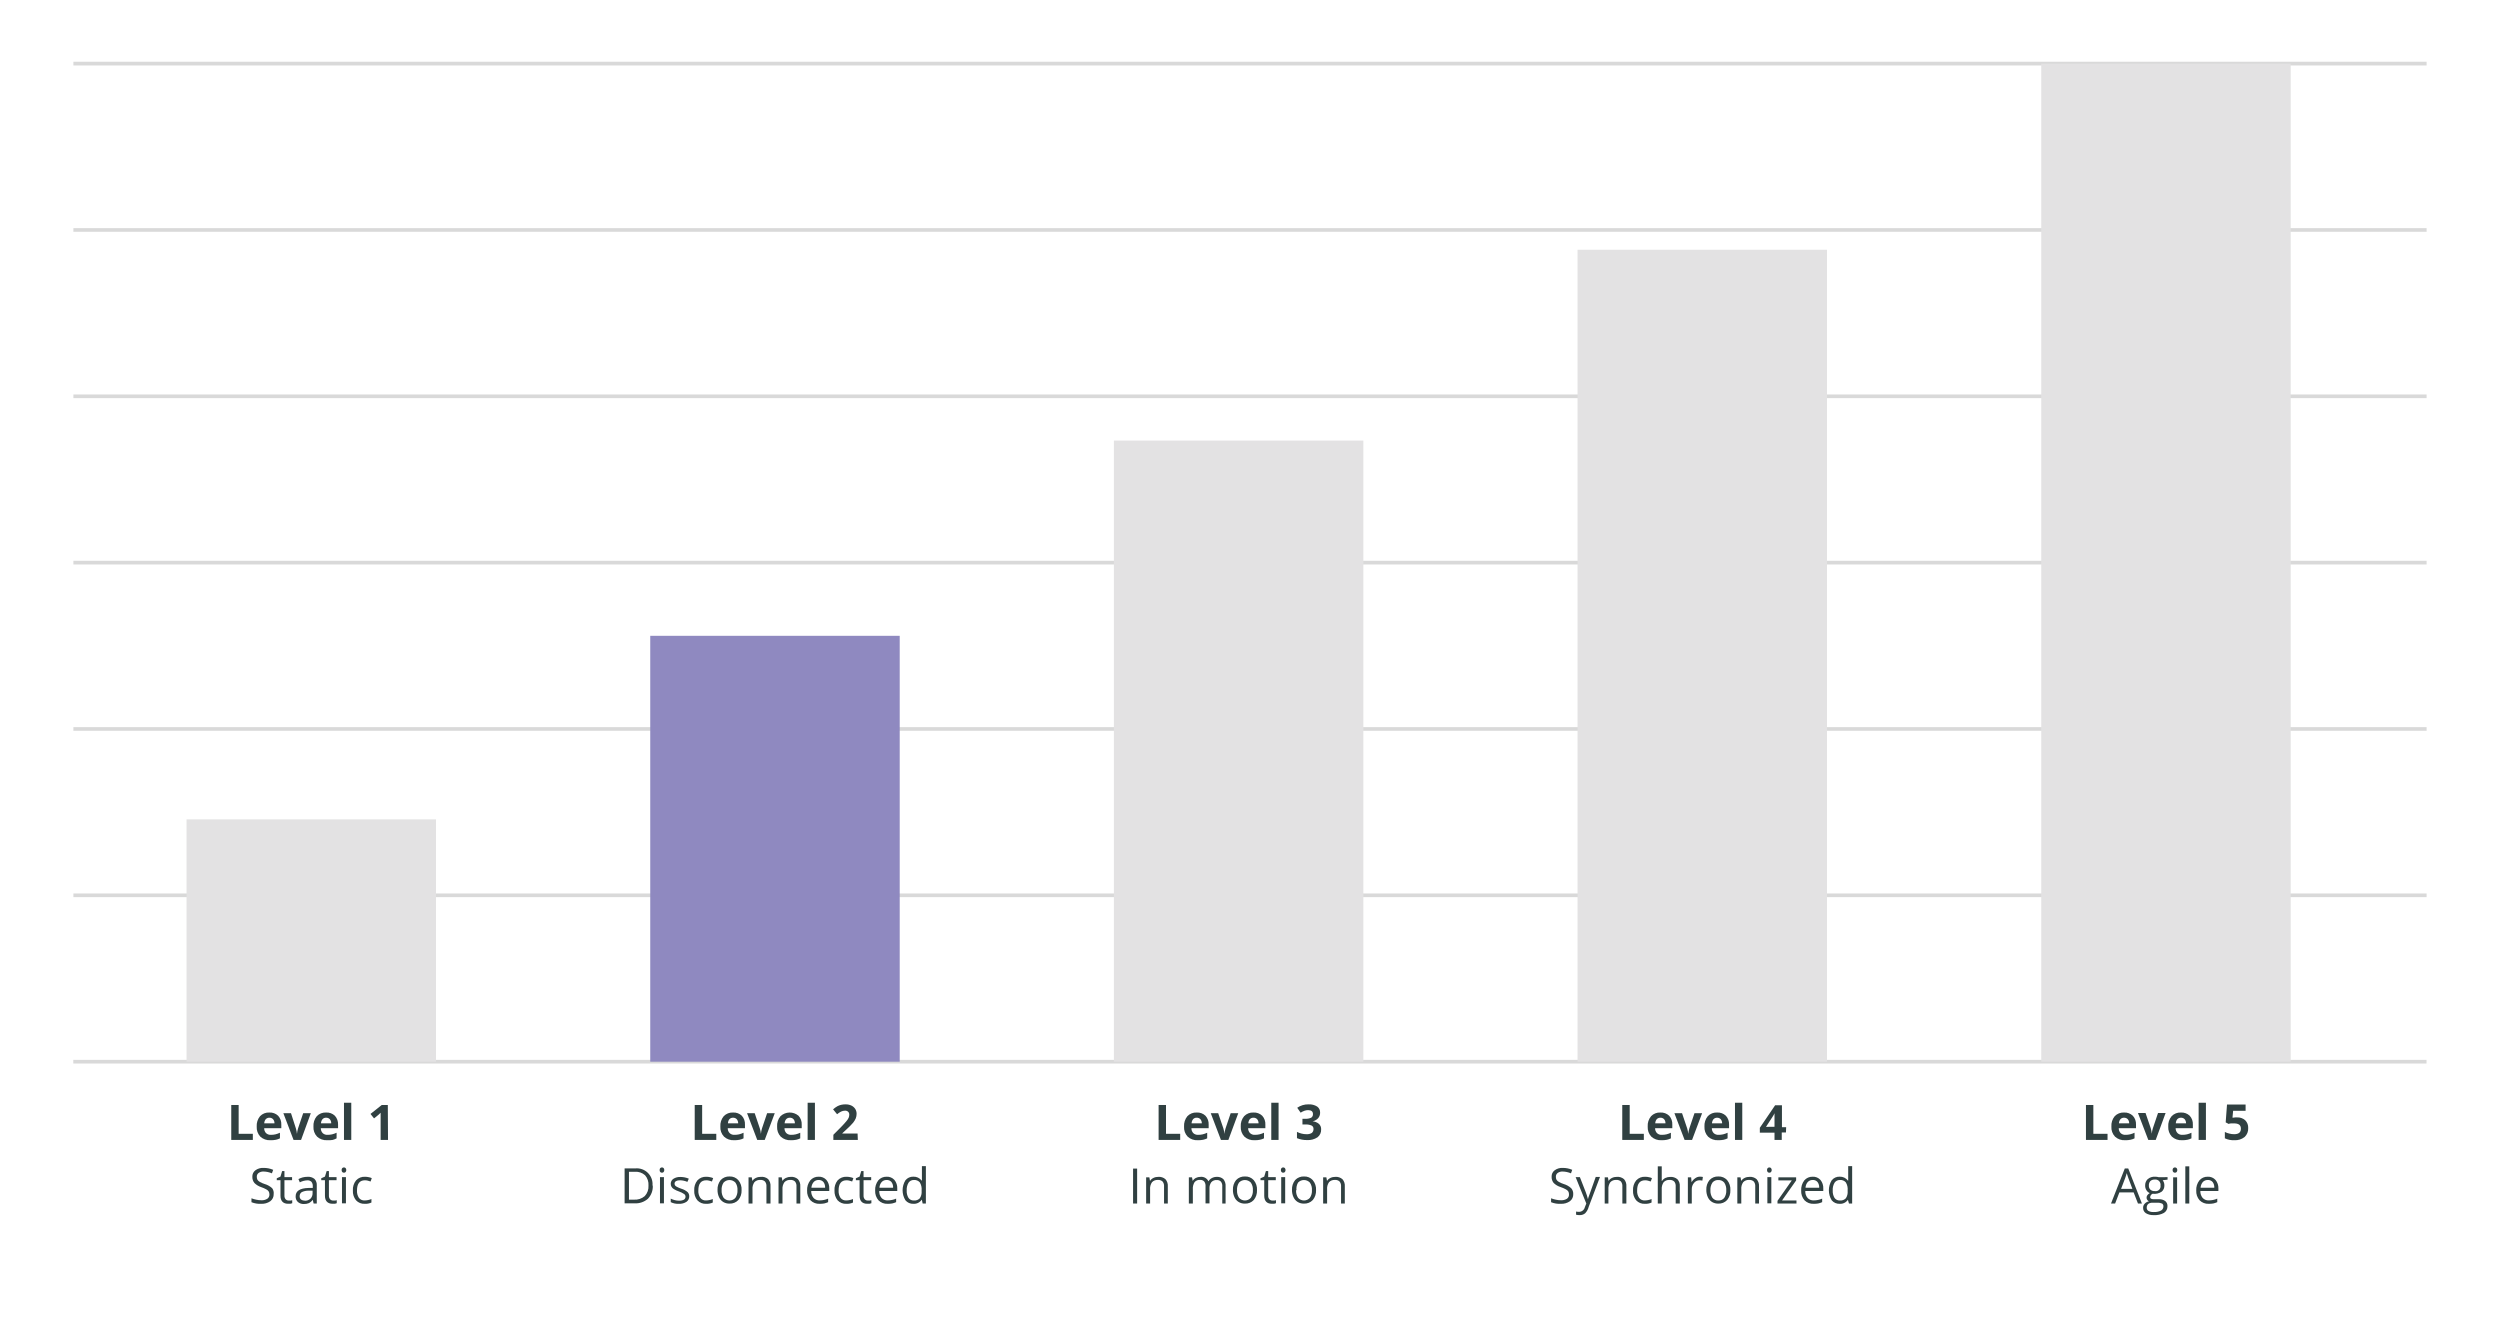
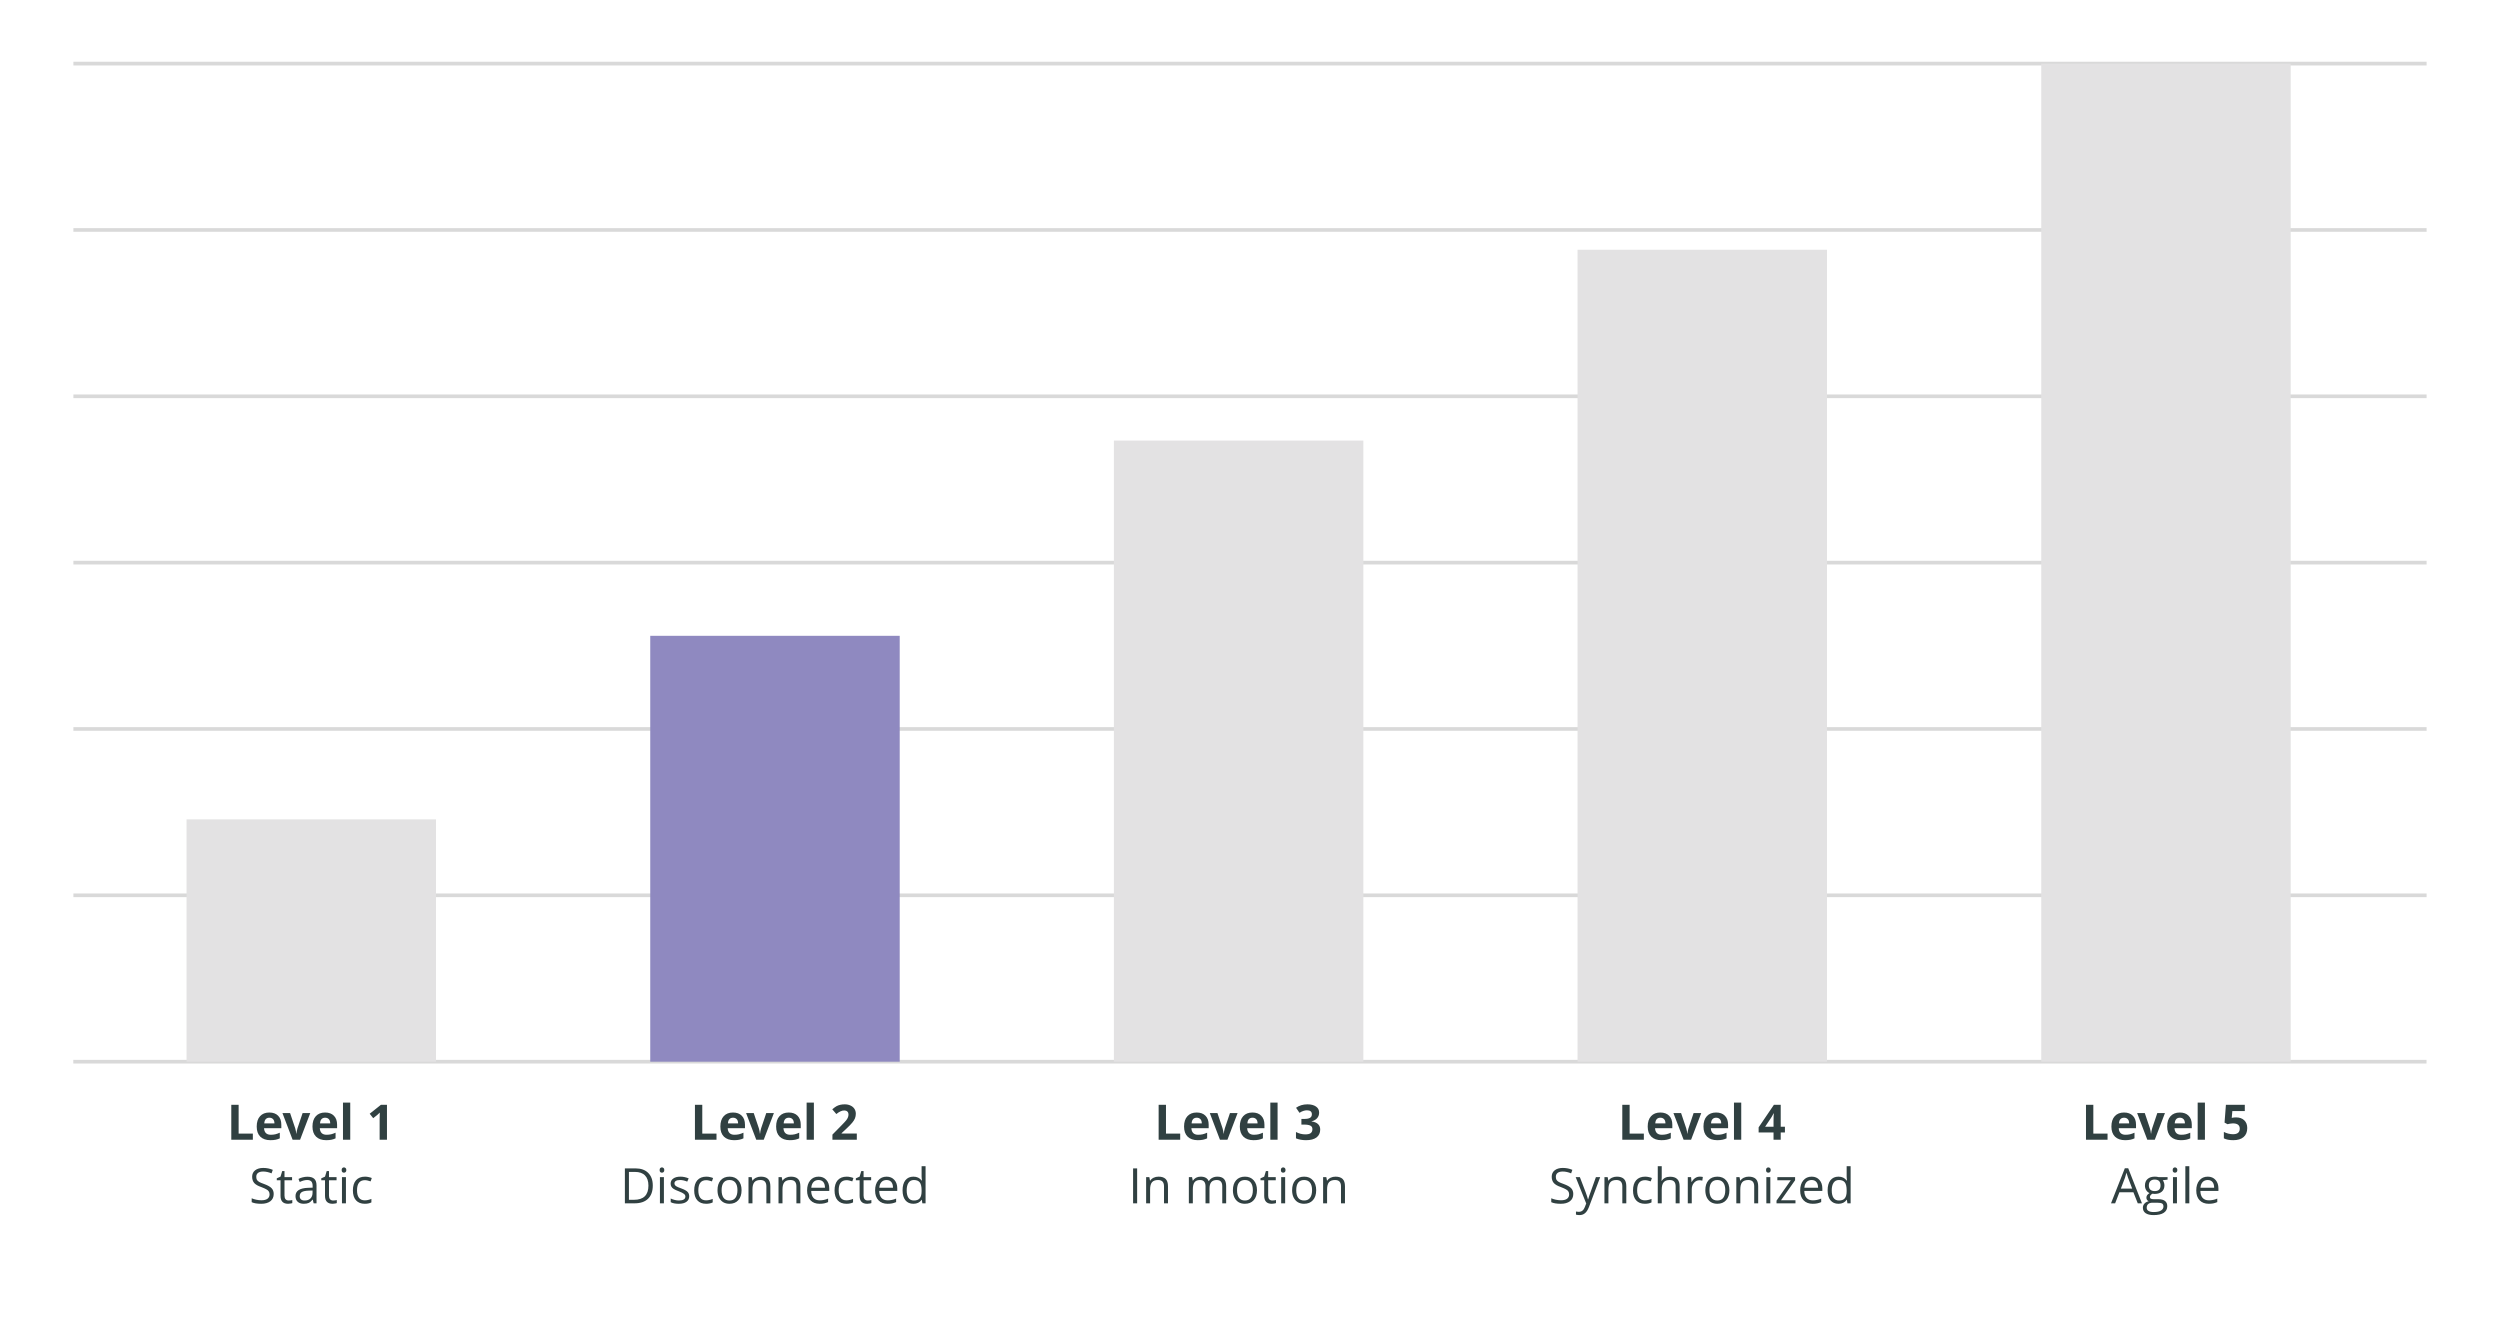
- <svg xmlns="http://www.w3.org/2000/svg" viewBox="0 0 511 271">
+ <svg xmlns="http://www.w3.org/2000/svg" id="Layer_1" data-name="Layer 1" viewBox="0 0 511 271">
  <path d="M15,13H496M15,47H496M15,81H496M15,115H496M15,149H496M15,183H496" style="fill: none;stroke: #d9d9d9;stroke-linejoin: round;stroke-width: 0.75px" />
  <line x1="14.98" y1="217.01" x2="495.98" y2="217.01" style="fill: none;stroke: #d9d9d9;stroke-linejoin: round;stroke-width: 0.75px" />
  <rect x="38.13" y="167.48" width="50.99" height="49.53" style="fill: #e3e2e3" />
  <rect x="132.91" y="129.96" width="50.99" height="87.05" style="fill: #8f89c0" />
  <rect x="227.68" y="90.05" width="50.99" height="126.96" style="fill: #e3e2e3" />
  <rect x="322.45" y="51.05" width="50.99" height="165.95" style="fill: #e3e2e3" />
  <rect x="417.23" y="13.01" width="50.99" height="204" style="fill: #e3e2e3" />
-   <g>
-     <path d="M47.27,233v-7.14h1.51v5.89h2.9V233Z" style="fill: #304041" />
-     <path d="M55.27,233.06a2.8,2.8,0,0,1-2.06-.73,2.76,2.76,0,0,1-.74-2.06,3.07,3.07,0,0,1,.68-2.12,2.45,2.45,0,0,1,1.9-.75,2.4,2.4,0,0,1,1.8.66,2.5,2.5,0,0,1,.65,1.82v.72H54a1.39,1.39,0,0,0,.37,1,1.34,1.34,0,0,0,1,.36,4,4,0,0,0,.93-.1,4.65,4.65,0,0,0,.92-.33v1.15a3.41,3.41,0,0,1-.83.29A4.88,4.88,0,0,1,55.27,233.06Zm-.21-4.6a1,1,0,0,0-.74.3,1.4,1.4,0,0,0-.31.85H56.1a1.18,1.18,0,0,0-.29-.85A1,1,0,0,0,55.06,228.46Z" style="fill: #304041" />
-     <path d="M60,233l-2.08-5.46h1.56l1,3.11a5.52,5.52,0,0,1,.22,1.12h0a5.21,5.21,0,0,1,.22-1.12l1.05-3.11h1.56L61.54,233Z" style="fill: #304041" />
-     <path d="M66.87,233.06a2.79,2.79,0,0,1-2.06-.73,2.72,2.72,0,0,1-.74-2.06,3,3,0,0,1,.68-2.12,2.45,2.45,0,0,1,1.9-.75,2.4,2.4,0,0,1,1.8.66,2.5,2.5,0,0,1,.65,1.82v.72H65.57a1.44,1.44,0,0,0,.38,1,1.32,1.32,0,0,0,1,.36,4,4,0,0,0,.93-.1,4.89,4.89,0,0,0,.92-.33v1.15A3.34,3.34,0,0,1,68,233,4.72,4.72,0,0,1,66.87,233.06Zm-.21-4.6a.94.94,0,0,0-.74.3,1.4,1.4,0,0,0-.31.85H67.7a1.23,1.23,0,0,0-.29-.85A1,1,0,0,0,66.66,228.46Z" style="fill: #304041" />
-     <path d="M71.8,233H70.31v-7.6H71.8Z" style="fill: #304041" />
-     <path d="M79.31,233H77.8v-4.81l0-.74a6.92,6.92,0,0,1-.53.49l-.82.66-.72-.91,2.3-1.83h1.24Z" style="fill: #304041" />
-     <path d="M55.94,244.06a1.74,1.74,0,0,1-.69,1.47,3,3,0,0,1-1.85.53,4.65,4.65,0,0,1-2-.33v-.8a5.65,5.65,0,0,0,1,.29,4.57,4.57,0,0,0,1,.11,2.08,2.08,0,0,0,1.25-.31,1,1,0,0,0,.42-.88,1.13,1.13,0,0,0-.15-.61,1.36,1.36,0,0,0-.5-.43,6.41,6.41,0,0,0-1.06-.46A3.5,3.5,0,0,1,52,241.8a1.9,1.9,0,0,1-.42-1.28,1.55,1.55,0,0,1,.62-1.31,2.54,2.54,0,0,1,1.64-.49,4.86,4.86,0,0,1,2,.39l-.26.72a4.6,4.6,0,0,0-1.72-.37,1.64,1.64,0,0,0-1,.29.91.91,0,0,0-.37.78,1.23,1.23,0,0,0,.13.61,1.24,1.24,0,0,0,.47.43,4.83,4.83,0,0,0,1,.44,3.87,3.87,0,0,1,1.54.86A1.66,1.66,0,0,1,55.94,244.06Z" style="fill: #304041" />
-     <path d="M59,245.39a2.86,2.86,0,0,0,.42,0,1.44,1.44,0,0,0,.31-.07v.62a1.48,1.48,0,0,1-.38.11,2.68,2.68,0,0,1-.46,0c-1,0-1.56-.55-1.56-1.64v-3.18h-.76v-.39l.76-.34.34-1.14h.47v1.24H59.7v.63H58.14v3.15a1.09,1.09,0,0,0,.23.74A.83.83,0,0,0,59,245.39Z" style="fill: #304041" />
-     <path d="M64.1,246l-.17-.76h0a2.28,2.28,0,0,1-.8.68,2.45,2.45,0,0,1-1,.18,1.78,1.78,0,0,1-1.24-.41,1.47,1.47,0,0,1-.46-1.17c0-1.08.87-1.65,2.6-1.7l.9,0v-.33a1.36,1.36,0,0,0-.27-.93,1.11,1.11,0,0,0-.86-.3,3.62,3.62,0,0,0-1.52.41L61,241a4.77,4.77,0,0,1,.87-.34,3.87,3.87,0,0,1,1-.12,2,2,0,0,1,1.41.43,1.75,1.75,0,0,1,.47,1.36V246Zm-1.84-.57a1.65,1.65,0,0,0,1.19-.41,1.55,1.55,0,0,0,.44-1.17v-.48l-.82,0a3.15,3.15,0,0,0-1.39.3.93.93,0,0,0-.43.83.82.82,0,0,0,.27.67A1.11,1.11,0,0,0,62.26,245.39Z" style="fill: #304041" />
-     <path d="M68.09,245.39a2.77,2.77,0,0,0,.42,0,1.73,1.73,0,0,0,.32-.07v.62a1.72,1.72,0,0,1-.39.11,2.68,2.68,0,0,1-.46,0c-1,0-1.56-.55-1.56-1.64v-3.18h-.76v-.39l.76-.34.35-1.14h.46v1.24h1.56v.63H67.23v3.15a1.09,1.09,0,0,0,.23.74A.83.83,0,0,0,68.09,245.39Z" style="fill: #304041" />
-     <path d="M69.83,239.16a.55.55,0,0,1,.13-.41.54.54,0,0,1,.35-.13.49.49,0,0,1,.33.13.67.67,0,0,1,0,.82.44.44,0,0,1-.33.13.49.49,0,0,1-.35-.13A.56.56,0,0,1,69.83,239.16Zm.88,6.8H69.9v-5.35h.81Z" style="fill: #304041" />
-     <path d="M74.56,246.06a2.26,2.26,0,0,1-1.79-.72,2.9,2.9,0,0,1-.64-2,3,3,0,0,1,.65-2.07,2.32,2.32,0,0,1,1.84-.74,3.44,3.44,0,0,1,.77.09,2.36,2.36,0,0,1,.6.19l-.24.69a4.55,4.55,0,0,0-.59-.18,2.44,2.44,0,0,0-.56-.07c-1.09,0-1.63.69-1.63,2.08a2.49,2.49,0,0,0,.39,1.51,1.37,1.37,0,0,0,1.18.53,3.68,3.68,0,0,0,1.38-.29v.72A2.89,2.89,0,0,1,74.56,246.06Z" style="fill: #304041" />
-   </g>
-   <g>
-     <path d="M142,233v-7.14h1.52v5.89h2.89V233Z" style="fill: #304041" />
-     <path d="M150.05,233.06a2.79,2.79,0,0,1-2.06-.73,2.73,2.73,0,0,1-.75-2.06,3,3,0,0,1,.69-2.12,2.45,2.45,0,0,1,1.9-.75,2.4,2.4,0,0,1,1.8.66,2.5,2.5,0,0,1,.64,1.82v.72h-3.52a1.4,1.4,0,0,0,.38,1,1.3,1.3,0,0,0,1,.36,4.11,4.11,0,0,0,.94-.1,4.57,4.57,0,0,0,.91-.33v1.15a3.26,3.26,0,0,1-.83.29A4.84,4.84,0,0,1,150.05,233.06Zm-.21-4.6a1,1,0,0,0-.75.3,1.39,1.39,0,0,0-.3.85h2.09a1.28,1.28,0,0,0-.29-.85A1,1,0,0,0,149.84,228.46Z" style="fill: #304041" />
-     <path d="M154.78,233l-2.08-5.46h1.56l1.05,3.11a4.91,4.91,0,0,1,.22,1.12h0a5.21,5.21,0,0,1,.22-1.12l1.05-3.11h1.56L156.31,233Z" style="fill: #304041" />
-     <path d="M161.64,233.06a2.8,2.8,0,0,1-2.06-.73,2.76,2.76,0,0,1-.74-2.06,3,3,0,0,1,.69-2.12,2.77,2.77,0,0,1,3.69-.09,2.5,2.5,0,0,1,.65,1.82v.72h-3.52a1.39,1.39,0,0,0,.37,1,1.34,1.34,0,0,0,1,.36,4,4,0,0,0,.93-.1,4.65,4.65,0,0,0,.92-.33v1.15a3.41,3.41,0,0,1-.83.29A4.88,4.88,0,0,1,161.64,233.06Zm-.21-4.6a1,1,0,0,0-.74.3,1.4,1.4,0,0,0-.31.85h2.09a1.22,1.22,0,0,0-.28-.85A1,1,0,0,0,161.43,228.46Z" style="fill: #304041" />
-     <path d="M166.57,233h-1.49v-7.6h1.49Z" style="fill: #304041" />
-     <path d="M175.34,233h-5v-1.05l1.79-1.81a15.19,15.19,0,0,0,1-1.13,2.48,2.48,0,0,0,.35-.58,1.55,1.55,0,0,0,.11-.56.8.8,0,0,0-.24-.64.9.9,0,0,0-.63-.21,1.81,1.81,0,0,0-.81.19,4.38,4.38,0,0,0-.81.54l-.82-1a5,5,0,0,1,.87-.63,3.32,3.32,0,0,1,.76-.29,3.71,3.71,0,0,1,.92-.1,2.76,2.76,0,0,1,1.18.24,2,2,0,0,1,.8.69,1.88,1.88,0,0,1,.28,1,2.6,2.6,0,0,1-.17.93,3.92,3.92,0,0,1-.54.89,13.39,13.39,0,0,1-1.28,1.29l-.92.86v.07h3.11Z" style="fill: #304041" />
-     <path d="M133.43,242.32a3.63,3.63,0,0,1-1,2.71,3.81,3.81,0,0,1-2.76.93h-2v-7.14h2.19a3.22,3.22,0,0,1,3.51,3.5Zm-.88,0a2.89,2.89,0,0,0-.7-2.1,2.82,2.82,0,0,0-2.08-.71h-1.21v5.7h1a3.06,3.06,0,0,0,2.23-.73A2.86,2.86,0,0,0,132.55,242.35Z" style="fill: #304041" />
-     <path d="M134.83,239.16a.55.55,0,0,1,.13-.41.54.54,0,0,1,.35-.13.49.49,0,0,1,.33.13.67.67,0,0,1,0,.82.44.44,0,0,1-.33.13.49.49,0,0,1-.35-.13A.56.56,0,0,1,134.83,239.16Zm.88,6.8h-.81v-5.35h.81Z" style="fill: #304041" />
-     <path d="M140.88,244.5a1.34,1.34,0,0,1-.56,1.15,2.61,2.61,0,0,1-1.56.41,3.34,3.34,0,0,1-1.66-.34V245a4.31,4.31,0,0,0,.83.31,3.67,3.67,0,0,0,.85.11,2,2,0,0,0,1-.2.69.69,0,0,0,.34-.62.65.65,0,0,0-.27-.53,4.39,4.39,0,0,0-1.06-.53,5.17,5.17,0,0,1-1.06-.49,1.32,1.32,0,0,1-.47-.47,1.14,1.14,0,0,1-.16-.63,1.2,1.2,0,0,1,.54-1,2.48,2.48,0,0,1,1.46-.38,4.37,4.37,0,0,1,1.69.35l-.29.66a3.94,3.94,0,0,0-1.46-.33,1.66,1.66,0,0,0-.87.18.55.55,0,0,0-.29.5.66.66,0,0,0,.1.37,1.22,1.22,0,0,0,.36.28,5.8,5.8,0,0,0,.94.4,3.38,3.38,0,0,1,1.28.7A1.2,1.2,0,0,1,140.88,244.5Z" style="fill: #304041" />
-     <path d="M144.34,246.06a2.26,2.26,0,0,1-1.8-.72,2.9,2.9,0,0,1-.64-2,3,3,0,0,1,.65-2.07,2.32,2.32,0,0,1,1.84-.74,3.37,3.37,0,0,1,.77.09,2.6,2.6,0,0,1,.61.19l-.25.69a4.55,4.55,0,0,0-.59-.18,2.44,2.44,0,0,0-.56-.07c-1.09,0-1.63.69-1.63,2.08a2.43,2.43,0,0,0,.4,1.51,1.35,1.35,0,0,0,1.18.53,3.67,3.67,0,0,0,1.37-.29v.72A2.87,2.87,0,0,1,144.34,246.06Z" style="fill: #304041" />
-     <path d="M151.58,243.28a2.94,2.94,0,0,1-.66,2,2.33,2.33,0,0,1-1.82.74,2.38,2.38,0,0,1-1.28-.34,2.18,2.18,0,0,1-.86-1,3.43,3.43,0,0,1-.3-1.48,3,3,0,0,1,.65-2,2.36,2.36,0,0,1,1.82-.73,2.25,2.25,0,0,1,1.78.75A2.9,2.9,0,0,1,151.58,243.28Zm-4.08,0a2.55,2.55,0,0,0,.41,1.56,1.62,1.62,0,0,0,2.41,0,2.51,2.51,0,0,0,.42-1.57,2.45,2.45,0,0,0-.42-1.55,1.66,1.66,0,0,0-2.42,0A2.53,2.53,0,0,0,147.5,243.28Z" style="fill: #304041" />
-     <path d="M156.66,246V242.5a1.4,1.4,0,0,0-.3-1,1.23,1.23,0,0,0-.93-.32,1.52,1.52,0,0,0-1.23.46,2.27,2.27,0,0,0-.39,1.49V246H153v-5.35h.66l.13.73h0a1.61,1.61,0,0,1,.7-.61,2.19,2.19,0,0,1,1-.22A2,2,0,0,1,157,241a2,2,0,0,1,.49,1.49V246Z" style="fill: #304041" />
-     <path d="M162.8,246V242.5a1.4,1.4,0,0,0-.3-1,1.23,1.23,0,0,0-.93-.32,1.52,1.52,0,0,0-1.23.46,2.27,2.27,0,0,0-.4,1.49V246h-.81v-5.35h.66l.14.73h0a1.67,1.67,0,0,1,.7-.61,2.22,2.22,0,0,1,1-.22,2,2,0,0,1,1.46.47,2,2,0,0,1,.49,1.49V246Z" style="fill: #304041" />
-     <path d="M167.53,246.06a2.46,2.46,0,0,1-1.87-.72,2.8,2.8,0,0,1-.69-2,3.15,3.15,0,0,1,.64-2.06,2.15,2.15,0,0,1,1.71-.76,2,2,0,0,1,1.6.66,2.57,2.57,0,0,1,.58,1.75v.51h-3.69a2.13,2.13,0,0,0,.48,1.43,1.64,1.64,0,0,0,1.27.49,4.3,4.3,0,0,0,1.71-.36v.72a4.27,4.27,0,0,1-.81.27A5,5,0,0,1,167.53,246.06Zm-.22-4.87a1.3,1.3,0,0,0-1,.42,2,2,0,0,0-.46,1.16h2.8a1.76,1.76,0,0,0-.34-1.17A1.21,1.21,0,0,0,167.31,241.19Z" style="fill: #304041" />
-     <path d="M173,246.06a2.29,2.29,0,0,1-1.8-.72,3,3,0,0,1-.63-2,3,3,0,0,1,.64-2.07,2.34,2.34,0,0,1,1.85-.74,3.44,3.44,0,0,1,.77.09,2.5,2.5,0,0,1,.6.19l-.25.69a4,4,0,0,0-.58-.18,2.44,2.44,0,0,0-.56-.07c-1.09,0-1.63.69-1.63,2.08a2.49,2.49,0,0,0,.39,1.51,1.37,1.37,0,0,0,1.18.53,3.59,3.59,0,0,0,1.37-.29v.72A2.82,2.82,0,0,1,173,246.06Z" style="fill: #304041" />
-     <path d="M177.37,245.39a2.86,2.86,0,0,0,.42,0,1.73,1.73,0,0,0,.32-.07v.62a1.72,1.72,0,0,1-.39.11,2.68,2.68,0,0,1-.46,0c-1,0-1.56-.55-1.56-1.64v-3.18h-.76v-.39l.76-.34.34-1.14h.47v1.24h1.56v.63h-1.56v3.15a1.09,1.09,0,0,0,.23.74A.83.83,0,0,0,177.37,245.39Z" style="fill: #304041" />
-     <path d="M181.44,246.06a2.47,2.47,0,0,1-1.88-.72,2.84,2.84,0,0,1-.68-2,3.15,3.15,0,0,1,.63-2.06,2.15,2.15,0,0,1,1.71-.76,2,2,0,0,1,1.6.66,2.57,2.57,0,0,1,.58,1.75v.51h-3.68a2.08,2.08,0,0,0,.47,1.43,1.64,1.64,0,0,0,1.27.49,4.3,4.3,0,0,0,1.71-.36v.72a4.27,4.27,0,0,1-.81.27A4.77,4.77,0,0,1,181.44,246.06Zm-.23-4.87a1.3,1.3,0,0,0-1,.42,1.88,1.88,0,0,0-.45,1.16h2.79a1.76,1.76,0,0,0-.34-1.17A1.21,1.21,0,0,0,181.21,241.19Z" style="fill: #304041" />
-     <path d="M188.43,245.24h-.05a1.88,1.88,0,0,1-1.68.82,2,2,0,0,1-1.63-.72,3.9,3.9,0,0,1,0-4.09,2,2,0,0,1,1.63-.74,2,2,0,0,1,1.67.79h.07l0-.38,0-.38v-2.18h.81V246h-.66Zm-1.62.14a1.48,1.48,0,0,0,1.2-.45,2.28,2.28,0,0,0,.37-1.46v-.17a2.68,2.68,0,0,0-.37-1.62,1.44,1.44,0,0,0-1.21-.49,1.26,1.26,0,0,0-1.1.56,2.77,2.77,0,0,0-.37,1.56,2.67,2.67,0,0,0,.37,1.55A1.27,1.27,0,0,0,186.81,245.38Z" style="fill: #304041" />
-   </g>
-   <g>
-     <path d="M236.82,233v-7.14h1.51v5.89h2.9V233Z" style="fill: #304041" />
-     <path d="M244.82,233.06a2.79,2.79,0,0,1-2.06-.73,2.72,2.72,0,0,1-.74-2.06,3.07,3.07,0,0,1,.68-2.12,2.45,2.45,0,0,1,1.9-.75,2.4,2.4,0,0,1,1.8.66,2.5,2.5,0,0,1,.65,1.82v.72h-3.52a1.39,1.39,0,0,0,.37,1,1.34,1.34,0,0,0,1,.36,4,4,0,0,0,.93-.1,4.89,4.89,0,0,0,.92-.33v1.15a3.34,3.34,0,0,1-.84.29A4.72,4.72,0,0,1,244.82,233.06Zm-.21-4.6a.94.94,0,0,0-.74.3,1.4,1.4,0,0,0-.31.85h2.09a1.23,1.23,0,0,0-.29-.85A1,1,0,0,0,244.61,228.46Z" style="fill: #304041" />
-     <path d="M249.56,233l-2.08-5.46H249l1.06,3.11a5.52,5.52,0,0,1,.22,1.12h0a4.66,4.66,0,0,1,.22-1.12l1.05-3.11h1.55L251.08,233Z" style="fill: #304041" />
-     <path d="M256.42,233.06a2.79,2.79,0,0,1-2.06-.73,2.73,2.73,0,0,1-.75-2.06,3,3,0,0,1,.69-2.12,2.45,2.45,0,0,1,1.9-.75,2.4,2.4,0,0,1,1.8.66,2.5,2.5,0,0,1,.64,1.82v.72h-3.52a1.4,1.4,0,0,0,.38,1,1.3,1.3,0,0,0,1,.36,4.11,4.11,0,0,0,.94-.1,4.89,4.89,0,0,0,.92-.33v1.15a3.48,3.48,0,0,1-.84.29A4.84,4.84,0,0,1,256.42,233.06Zm-.21-4.6a1,1,0,0,0-.75.3,1.39,1.39,0,0,0-.3.85h2.09a1.28,1.28,0,0,0-.29-.85A1,1,0,0,0,256.21,228.46Z" style="fill: #304041" />
-     <path d="M261.34,233h-1.49v-7.6h1.49Z" style="fill: #304041" />
-     <path d="M269.83,227.42a1.67,1.67,0,0,1-.4,1.14,2.13,2.13,0,0,1-1.14.64v0a2.26,2.26,0,0,1,1.31.53,1.43,1.43,0,0,1,.44,1.12,1.91,1.91,0,0,1-.74,1.61,3.47,3.47,0,0,1-2.14.57,5.15,5.15,0,0,1-2.06-.39v-1.28a4.75,4.75,0,0,0,.92.34,3.72,3.72,0,0,0,1,.13,1.94,1.94,0,0,0,1.11-.25,1,1,0,0,0,.35-.82.73.73,0,0,0-.41-.71,3,3,0,0,0-1.31-.21h-.54v-1.16h.55a2.67,2.67,0,0,0,1.22-.21.81.81,0,0,0,.38-.75q0-.81-1-.81a2.25,2.25,0,0,0-.71.12,3.76,3.76,0,0,0-.81.4l-.7-1a3.87,3.87,0,0,1,2.33-.7,3,3,0,0,1,1.75.45A1.44,1.44,0,0,1,269.83,227.42Z" style="fill: #304041" />
-     <path d="M231.6,246v-7.14h.83V246Z" style="fill: #304041" />
-     <path d="M237.93,246V242.5a1.4,1.4,0,0,0-.3-1,1.22,1.22,0,0,0-.93-.32,1.52,1.52,0,0,0-1.23.46,2.27,2.27,0,0,0-.39,1.49V246h-.81v-5.35h.66l.13.73h0a1.67,1.67,0,0,1,.7-.61,2.19,2.19,0,0,1,1-.22,2,2,0,0,1,1.45.47,2,2,0,0,1,.49,1.49V246Z" style="fill: #304041" />
-     <path d="M249.83,246v-3.48a1.39,1.39,0,0,0-.28-1,1.06,1.06,0,0,0-.85-.32,1.36,1.36,0,0,0-1.11.44,2,2,0,0,0-.37,1.33v3h-.81v-3.48a1.45,1.45,0,0,0-.27-1,1.07,1.07,0,0,0-.85-.32,1.32,1.32,0,0,0-1.12.46,2.42,2.42,0,0,0-.35,1.49V246H243v-5.35h.65l.14.73h0a1.57,1.57,0,0,1,.64-.61,2.07,2.07,0,0,1,.94-.22,1.61,1.61,0,0,1,1.64.91h0a1.69,1.69,0,0,1,.69-.66,2.08,2.08,0,0,1,1-.25,1.84,1.84,0,0,1,1.36.47,2.09,2.09,0,0,1,.45,1.49V246Z" style="fill: #304041" />
-     <path d="M256.93,243.28a2.94,2.94,0,0,1-.66,2,2.33,2.33,0,0,1-1.82.74,2.38,2.38,0,0,1-1.28-.34,2.18,2.18,0,0,1-.86-1,3.43,3.43,0,0,1-.3-1.48,3,3,0,0,1,.65-2,2.36,2.36,0,0,1,1.82-.73,2.25,2.25,0,0,1,1.78.75A2.9,2.9,0,0,1,256.93,243.28Zm-4.08,0a2.55,2.55,0,0,0,.41,1.56,1.62,1.62,0,0,0,2.41,0,2.51,2.51,0,0,0,.42-1.57,2.45,2.45,0,0,0-.42-1.55,1.66,1.66,0,0,0-2.42,0A2.53,2.53,0,0,0,252.85,243.28Z" style="fill: #304041" />
-     <path d="M260.08,245.39a2.73,2.73,0,0,0,.41,0,1.73,1.73,0,0,0,.32-.07v.62a1.72,1.72,0,0,1-.39.11,2.6,2.6,0,0,1-.46,0c-1,0-1.55-.55-1.55-1.64v-3.18h-.77v-.39l.77-.34.34-1.14h.47v1.24h1.55v.63h-1.55v3.15a1,1,0,0,0,.23.74A.8.8,0,0,0,260.08,245.39Z" style="fill: #304041" />
-     <path d="M261.81,239.16a.55.55,0,0,1,.14-.41.49.49,0,0,1,.34-.13.49.49,0,0,1,.33.13.64.64,0,0,1,0,.82.44.44,0,0,1-.33.13.45.45,0,0,1-.34-.13A.56.56,0,0,1,261.81,239.16Zm.88,6.8h-.81v-5.35h.81Z" style="fill: #304041" />
-     <path d="M269,243.28a2.94,2.94,0,0,1-.66,2,2.33,2.33,0,0,1-1.82.74,2.38,2.38,0,0,1-1.28-.34,2.18,2.18,0,0,1-.86-1,3.43,3.43,0,0,1-.3-1.48,3,3,0,0,1,.65-2,2.36,2.36,0,0,1,1.82-.73,2.25,2.25,0,0,1,1.78.75A2.9,2.9,0,0,1,269,243.28Zm-4.08,0a2.55,2.55,0,0,0,.41,1.56,1.62,1.62,0,0,0,2.41,0,2.51,2.51,0,0,0,.42-1.57,2.45,2.45,0,0,0-.42-1.55,1.66,1.66,0,0,0-2.42,0A2.53,2.53,0,0,0,265,243.28Z" style="fill: #304041" />
-     <path d="M274.11,246V242.5a1.4,1.4,0,0,0-.3-1,1.23,1.23,0,0,0-.93-.32,1.52,1.52,0,0,0-1.23.46,2.27,2.27,0,0,0-.39,1.49V246h-.81v-5.35h.66l.13.73h0a1.61,1.61,0,0,1,.7-.61,2.19,2.19,0,0,1,1-.22,2,2,0,0,1,1.45.47,2,2,0,0,1,.49,1.49V246Z" style="fill: #304041" />
-   </g>
-   <g>
-     <path d="M331.59,233v-7.14h1.52v5.89H336V233Z" style="fill: #304041" />
-     <path d="M339.59,233.06a2.82,2.82,0,0,1-2.06-.73,2.76,2.76,0,0,1-.74-2.06,3,3,0,0,1,.69-2.12,2.44,2.44,0,0,1,1.89-.75,2.41,2.41,0,0,1,1.81.66,2.5,2.5,0,0,1,.64,1.82v.72H338.3a1.4,1.4,0,0,0,.38,1,1.3,1.3,0,0,0,1,.36,4.11,4.11,0,0,0,.94-.1,4.81,4.81,0,0,0,.91-.33v1.15a3.41,3.41,0,0,1-.83.29A4.88,4.88,0,0,1,339.59,233.06Zm-.21-4.6a1,1,0,0,0-.74.3,1.4,1.4,0,0,0-.31.85h2.09a1.22,1.22,0,0,0-.28-.85A1,1,0,0,0,339.38,228.46Z" style="fill: #304041" />
-     <path d="M344.33,233l-2.08-5.46h1.56l1.05,3.11a5.52,5.52,0,0,1,.22,1.12h0a5.21,5.21,0,0,1,.22-1.12l1.05-3.11h1.56L345.86,233Z" style="fill: #304041" />
-     <path d="M351.19,233.06a2.8,2.8,0,0,1-2.06-.73,2.76,2.76,0,0,1-.74-2.06,3.07,3.07,0,0,1,.68-2.12,2.45,2.45,0,0,1,1.9-.75,2.4,2.4,0,0,1,1.8.66,2.5,2.5,0,0,1,.65,1.82v.72H349.9a1.39,1.39,0,0,0,.37,1,1.34,1.34,0,0,0,1,.36,4,4,0,0,0,.93-.1,4.89,4.89,0,0,0,.92-.33v1.15a3.41,3.41,0,0,1-.83.29A4.88,4.88,0,0,1,351.19,233.06Zm-.21-4.6a1,1,0,0,0-.74.3,1.4,1.4,0,0,0-.31.85H352a1.23,1.23,0,0,0-.29-.85A1,1,0,0,0,351,228.46Z" style="fill: #304041" />
-     <path d="M356.12,233h-1.49v-7.6h1.49Z" style="fill: #304041" />
-     <path d="M365.05,231.48h-.86V233h-1.48v-1.48h-3v-1l3.13-4.61h1.39v4.49h.86Zm-2.34-1.17V229.1c0-.2,0-.5,0-.88s0-.61,0-.67h0a5,5,0,0,1-.44.78l-1.3,2Z" style="fill: #304041" />
-     <path d="M321.57,244.06a1.73,1.73,0,0,1-.68,1.47,3,3,0,0,1-1.85.53,4.65,4.65,0,0,1-2-.33v-.8a5.39,5.39,0,0,0,1,.29,4.51,4.51,0,0,0,1,.11,2.1,2.1,0,0,0,1.25-.31,1,1,0,0,0,.41-.88,1.13,1.13,0,0,0-.14-.61,1.36,1.36,0,0,0-.5-.43,6.41,6.41,0,0,0-1.06-.46,3.5,3.5,0,0,1-1.43-.84,1.9,1.9,0,0,1-.42-1.28,1.55,1.55,0,0,1,.62-1.31,2.54,2.54,0,0,1,1.64-.49,4.78,4.78,0,0,1,1.95.39l-.25.72a4.6,4.6,0,0,0-1.72-.37,1.64,1.64,0,0,0-1,.29.91.91,0,0,0-.37.78,1.23,1.23,0,0,0,.13.61,1.28,1.28,0,0,0,.46.43,5.25,5.25,0,0,0,1,.44,3.87,3.87,0,0,1,1.54.86A1.7,1.7,0,0,1,321.57,244.06Z" style="fill: #304041" />
-     <path d="M322.06,240.61h.87l1.17,3a11.08,11.08,0,0,1,.48,1.51h0c0-.17.13-.45.27-.85s.57-1.64,1.32-3.71h.87l-2.3,6.09A3,3,0,0,1,324,248a1.68,1.68,0,0,1-1.12.37,3,3,0,0,1-.73-.08v-.65a2.77,2.77,0,0,0,.6.06,1.22,1.22,0,0,0,1.19-.94l.3-.76Z" style="fill: #304041" />
-     <path d="M331.61,246V242.5a1.45,1.45,0,0,0-.29-1,1.24,1.24,0,0,0-.94-.32,1.52,1.52,0,0,0-1.23.46,2.27,2.27,0,0,0-.39,1.49V246H328v-5.35h.66l.13.73h0a1.67,1.67,0,0,1,.7-.61,2.19,2.19,0,0,1,1-.22,2,2,0,0,1,1.46.47,2,2,0,0,1,.48,1.49V246Z" style="fill: #304041" />
-     <path d="M336.23,246.06a2.26,2.26,0,0,1-1.8-.72,2.9,2.9,0,0,1-.64-2,3,3,0,0,1,.65-2.07,2.32,2.32,0,0,1,1.84-.74,3.31,3.31,0,0,1,.77.09,2.6,2.6,0,0,1,.61.19l-.25.69a4.12,4.12,0,0,0-.59-.18,2.38,2.38,0,0,0-.56-.07c-1.08,0-1.63.69-1.63,2.08a2.43,2.43,0,0,0,.4,1.51,1.36,1.36,0,0,0,1.18.53,3.67,3.67,0,0,0,1.37-.29v.72A2.87,2.87,0,0,1,336.23,246.06Z" style="fill: #304041" />
-     <path d="M342.51,246V242.5a1.4,1.4,0,0,0-.3-1,1.22,1.22,0,0,0-.93-.32,1.52,1.52,0,0,0-1.23.46,2.32,2.32,0,0,0-.39,1.5V246h-.81v-7.6h.81v2.3a4.41,4.41,0,0,1,0,.69h.05a1.68,1.68,0,0,1,.68-.61,2.34,2.34,0,0,1,1-.22,2.08,2.08,0,0,1,1.47.47,1.94,1.94,0,0,1,.49,1.48V246Z" style="fill: #304041" />
-     <path d="M347.43,240.51a3.1,3.1,0,0,1,.64.06l-.11.75a2.75,2.75,0,0,0-.59-.07,1.44,1.44,0,0,0-1.11.53,1.91,1.91,0,0,0-.46,1.31V246H345v-5.35h.67l.09,1h0a2.26,2.26,0,0,1,.72-.8A1.59,1.59,0,0,1,347.43,240.51Z" style="fill: #304041" />
-     <path d="M353.69,243.28a2.94,2.94,0,0,1-.66,2,2.33,2.33,0,0,1-1.82.74,2.4,2.4,0,0,1-1.28-.34,2.24,2.24,0,0,1-.86-1,3.43,3.43,0,0,1-.3-1.48,2.94,2.94,0,0,1,.66-2,2.32,2.32,0,0,1,1.81-.73,2.27,2.27,0,0,1,1.79.75A2.94,2.94,0,0,1,353.69,243.28Zm-4.08,0a2.55,2.55,0,0,0,.41,1.56,1.44,1.44,0,0,0,1.21.54,1.46,1.46,0,0,0,1.21-.53,2.58,2.58,0,0,0,.41-1.57,2.51,2.51,0,0,0-.41-1.55,1.46,1.46,0,0,0-1.22-.53,1.42,1.42,0,0,0-1.2.52A2.53,2.53,0,0,0,349.61,243.28Z" style="fill: #304041" />
-     <path d="M358.77,246V242.5a1.4,1.4,0,0,0-.3-1,1.22,1.22,0,0,0-.93-.32,1.52,1.52,0,0,0-1.23.46,2.27,2.27,0,0,0-.39,1.49V246h-.81v-5.35h.66l.13.73h0a1.67,1.67,0,0,1,.7-.61,2.19,2.19,0,0,1,1-.22,2,2,0,0,1,1.45.47,2,2,0,0,1,.49,1.49V246Z" style="fill: #304041" />
-     <path d="M361.18,239.16a.55.55,0,0,1,.14-.41.49.49,0,0,1,.34-.13.49.49,0,0,1,.33.13.64.64,0,0,1,0,.82.44.44,0,0,1-.33.13.45.45,0,0,1-.34-.13A.56.56,0,0,1,361.18,239.16Zm.88,6.8h-.81v-5.35h.81Z" style="fill: #304041" />
-     <path d="M367.2,246h-3.88v-.55l2.92-4.17H363.5v-.63h3.63v.63l-2.88,4.09h2.95Z" style="fill: #304041" />
-     <path d="M370.72,246.06a2.47,2.47,0,0,1-1.88-.72,2.84,2.84,0,0,1-.68-2,3.15,3.15,0,0,1,.63-2.06,2.16,2.16,0,0,1,1.72-.76,2,2,0,0,1,1.59.66,2.57,2.57,0,0,1,.58,1.75v.51H369a2.08,2.08,0,0,0,.47,1.43,1.64,1.64,0,0,0,1.27.49,4.3,4.3,0,0,0,1.71-.36v.72a4.05,4.05,0,0,1-.81.27A4.77,4.77,0,0,1,370.72,246.06Zm-.22-4.87a1.32,1.32,0,0,0-1,.42,1.88,1.88,0,0,0-.45,1.16h2.79a1.76,1.76,0,0,0-.34-1.17A1.2,1.2,0,0,0,370.5,241.19Z" style="fill: #304041" />
-     <path d="M377.71,245.24h0a1.88,1.88,0,0,1-1.68.82,2,2,0,0,1-1.63-.72,3.9,3.9,0,0,1,0-4.09,2,2,0,0,1,1.63-.74,2,2,0,0,1,1.67.79h.07l0-.38,0-.38v-2.18h.81V246h-.65Zm-1.62.14a1.48,1.48,0,0,0,1.2-.45,2.28,2.28,0,0,0,.37-1.46v-.17a2.68,2.68,0,0,0-.37-1.62,1.44,1.44,0,0,0-1.21-.49,1.26,1.26,0,0,0-1.1.56,2.77,2.77,0,0,0-.37,1.56,2.67,2.67,0,0,0,.37,1.55A1.27,1.27,0,0,0,376.09,245.38Z" style="fill: #304041" />
-   </g>
-   <g>
-     <path d="M426.37,233v-7.14h1.51v5.89h2.9V233Z" style="fill: #304041" />
-     <path d="M434.37,233.06a2.79,2.79,0,0,1-2.06-.73,2.72,2.72,0,0,1-.74-2.06,3,3,0,0,1,.68-2.12,2.45,2.45,0,0,1,1.9-.75,2.4,2.4,0,0,1,1.8.66,2.5,2.5,0,0,1,.65,1.82v.72h-3.53a1.44,1.44,0,0,0,.38,1,1.32,1.32,0,0,0,1,.36,4,4,0,0,0,.93-.1,4.89,4.89,0,0,0,.92-.33v1.15a3.34,3.34,0,0,1-.84.29A4.72,4.72,0,0,1,434.37,233.06Zm-.21-4.6a.94.94,0,0,0-.74.3,1.4,1.4,0,0,0-.31.85h2.09a1.23,1.23,0,0,0-.29-.85A1,1,0,0,0,434.16,228.46Z" style="fill: #304041" />
-     <path d="M439.11,233,437,227.5h1.55l1.06,3.11a6.31,6.31,0,0,1,.22,1.12h0a4.66,4.66,0,0,1,.22-1.12l1.05-3.11h1.55L440.63,233Z" style="fill: #304041" />
-     <path d="M446,233.06a2.83,2.83,0,0,1-2.07-.73,2.76,2.76,0,0,1-.74-2.06,3,3,0,0,1,.69-2.12,2.45,2.45,0,0,1,1.9-.75,2.4,2.4,0,0,1,1.8.66,2.5,2.5,0,0,1,.64,1.82v.72h-3.52a1.4,1.4,0,0,0,.38,1,1.3,1.3,0,0,0,1,.36,4.11,4.11,0,0,0,.94-.1,4.57,4.57,0,0,0,.91-.33v1.15a3.26,3.26,0,0,1-.83.29A4.84,4.84,0,0,1,446,233.06Zm-.21-4.6a1,1,0,0,0-.75.3,1.33,1.33,0,0,0-.3.85h2.09a1.28,1.28,0,0,0-.29-.85A1,1,0,0,0,445.76,228.46Z" style="fill: #304041" />
-     <path d="M450.89,233H449.4v-7.6h1.49Z" style="fill: #304041" />
-     <path d="M457.27,228.4a2.29,2.29,0,0,1,1.65.58,2.09,2.09,0,0,1,.61,1.59,2.3,2.3,0,0,1-.74,1.84,3.1,3.1,0,0,1-2.11.65,4.09,4.09,0,0,1-1.92-.39v-1.3a3.66,3.66,0,0,0,.9.33,3.76,3.76,0,0,0,1,.13c.92,0,1.38-.37,1.38-1.13s-.48-1.08-1.43-1.08a4.13,4.13,0,0,0-.57,0c-.21,0-.38.07-.51.11l-.6-.32.27-3.64H459v1.28h-2.55l-.13,1.4.17,0A3.15,3.15,0,0,1,457.27,228.4Z" style="fill: #304041" />
-     <path d="M437,246l-.88-2.27H433.2l-.87,2.27h-.84l2.82-7.17h.7l2.8,7.17Zm-1.14-3-.83-2.21a9.77,9.77,0,0,1-.33-1c-.08.31-.18.66-.31,1l-.84,2.21Z" style="fill: #304041" />
-     <path d="M443.05,240.61v.51l-1,.12a1.85,1.85,0,0,1,.25.45,1.72,1.72,0,0,1,.1.62,1.59,1.59,0,0,1-.53,1.25A2.56,2.56,0,0,1,440,244a.82.82,0,0,0-.51.69.35.35,0,0,0,.18.33,1.31,1.31,0,0,0,.62.1h.94a2.1,2.1,0,0,1,1.34.37,1.26,1.26,0,0,1,.46,1.06,1.52,1.52,0,0,1-.71,1.36,3.82,3.82,0,0,1-2.08.46,2.85,2.85,0,0,1-1.62-.39,1.26,1.26,0,0,1-.57-1.1,1.2,1.2,0,0,1,.32-.84,1.62,1.62,0,0,1,.88-.49.82.82,0,0,1-.35-.29.77.77,0,0,1-.14-.45.8.8,0,0,1,.16-.51,1.64,1.64,0,0,1,.49-.43,1.44,1.44,0,0,1-.67-.58,1.65,1.65,0,0,1-.27-.94A1.74,1.74,0,0,1,439,241a2.15,2.15,0,0,1,1.5-.48,2.48,2.48,0,0,1,.75.1Zm-4.26,6.25a.73.73,0,0,0,.36.66,2.05,2.05,0,0,0,1.05.22,3,3,0,0,0,1.51-.3.93.93,0,0,0,.49-.83.66.66,0,0,0-.26-.6,2.14,2.14,0,0,0-1-.17h-1a1.32,1.32,0,0,0-.86.26A1,1,0,0,0,438.79,246.86Zm.44-4.54a1.08,1.08,0,0,0,.31.85,1.24,1.24,0,0,0,.89.29,1,1,0,0,0,1.18-1.15,1.06,1.06,0,0,0-1.2-1.21,1.22,1.22,0,0,0-.88.31A1.26,1.26,0,0,0,439.23,242.32Z" style="fill: #304041" />
-     <path d="M444.08,239.16a.55.55,0,0,1,.14-.41.51.51,0,0,1,.34-.13.53.53,0,0,1,.34.13.67.67,0,0,1,0,.82.48.48,0,0,1-.34.13.47.47,0,0,1-.34-.13A.56.56,0,0,1,444.08,239.16ZM445,246h-.81v-5.35H445Z" style="fill: #304041" />
-     <path d="M447.49,246h-.81v-7.6h.81Z" style="fill: #304041" />
-     <path d="M451.47,246.06a2.46,2.46,0,0,1-1.87-.72,2.8,2.8,0,0,1-.69-2,3.1,3.1,0,0,1,.64-2.06,2.14,2.14,0,0,1,1.71-.76,2,2,0,0,1,1.59.66,2.57,2.57,0,0,1,.59,1.75v.51h-3.69a2.13,2.13,0,0,0,.48,1.43,1.62,1.62,0,0,0,1.27.49,4.3,4.3,0,0,0,1.71-.36v.72a4.52,4.52,0,0,1-.81.27A5,5,0,0,1,451.47,246.06Zm-.22-4.87a1.33,1.33,0,0,0-1,.42,2,2,0,0,0-.45,1.16h2.8a1.76,1.76,0,0,0-.34-1.17A1.22,1.22,0,0,0,451.25,241.19Z" style="fill: #304041" />
-   </g>
+   <text transform="translate(46.37 232.96)" style="font-size: 10px;fill: #304041;font-family: OpenSans-Bold, Open Sans;font-weight: 700">Level 1<tspan style="font-family: OpenSans, Open Sans;font-weight: 400">
+       <tspan x="4.56" y="13">Static</tspan>
+     </tspan>
+   </text>
+   <text transform="translate(141.14 232.96)" style="font-size: 10px;fill: #304041;font-family: OpenSans-Bold, Open Sans;font-weight: 700">Level 2<tspan style="font-family: OpenSans, Open Sans;font-weight: 400">
+       <tspan x="-14.4" y="13">Disconnected</tspan>
+     </tspan>
+   </text>
+   <text transform="translate(235.92 232.96)" style="font-size: 10px;fill: #304041;font-family: OpenSans-Bold, Open Sans;font-weight: 700">Level 3<tspan style="font-family: OpenSans, Open Sans;font-weight: 400">
+       <tspan x="-5.3" y="13">In motion</tspan>
+     </tspan>
+   </text>
+   <text transform="translate(330.69 232.96)" style="font-size: 10px;fill: #304041;font-family: OpenSans-Bold, Open Sans;font-weight: 700">Level 4<tspan style="font-family: OpenSans, Open Sans;font-weight: 400">
+       <tspan x="-14.13" y="13">Synchronized</tspan>
+     </tspan>
+   </text>
+   <text transform="translate(425.47 232.96)" style="font-size: 10px;fill: #304041;font-family: OpenSans-Bold, Open Sans;font-weight: 700">Level 5<tspan style="font-family: OpenSans, Open Sans;font-weight: 400">
+       <tspan x="6.02" y="13">Agile</tspan>
+     </tspan>
+   </text>
</svg>
